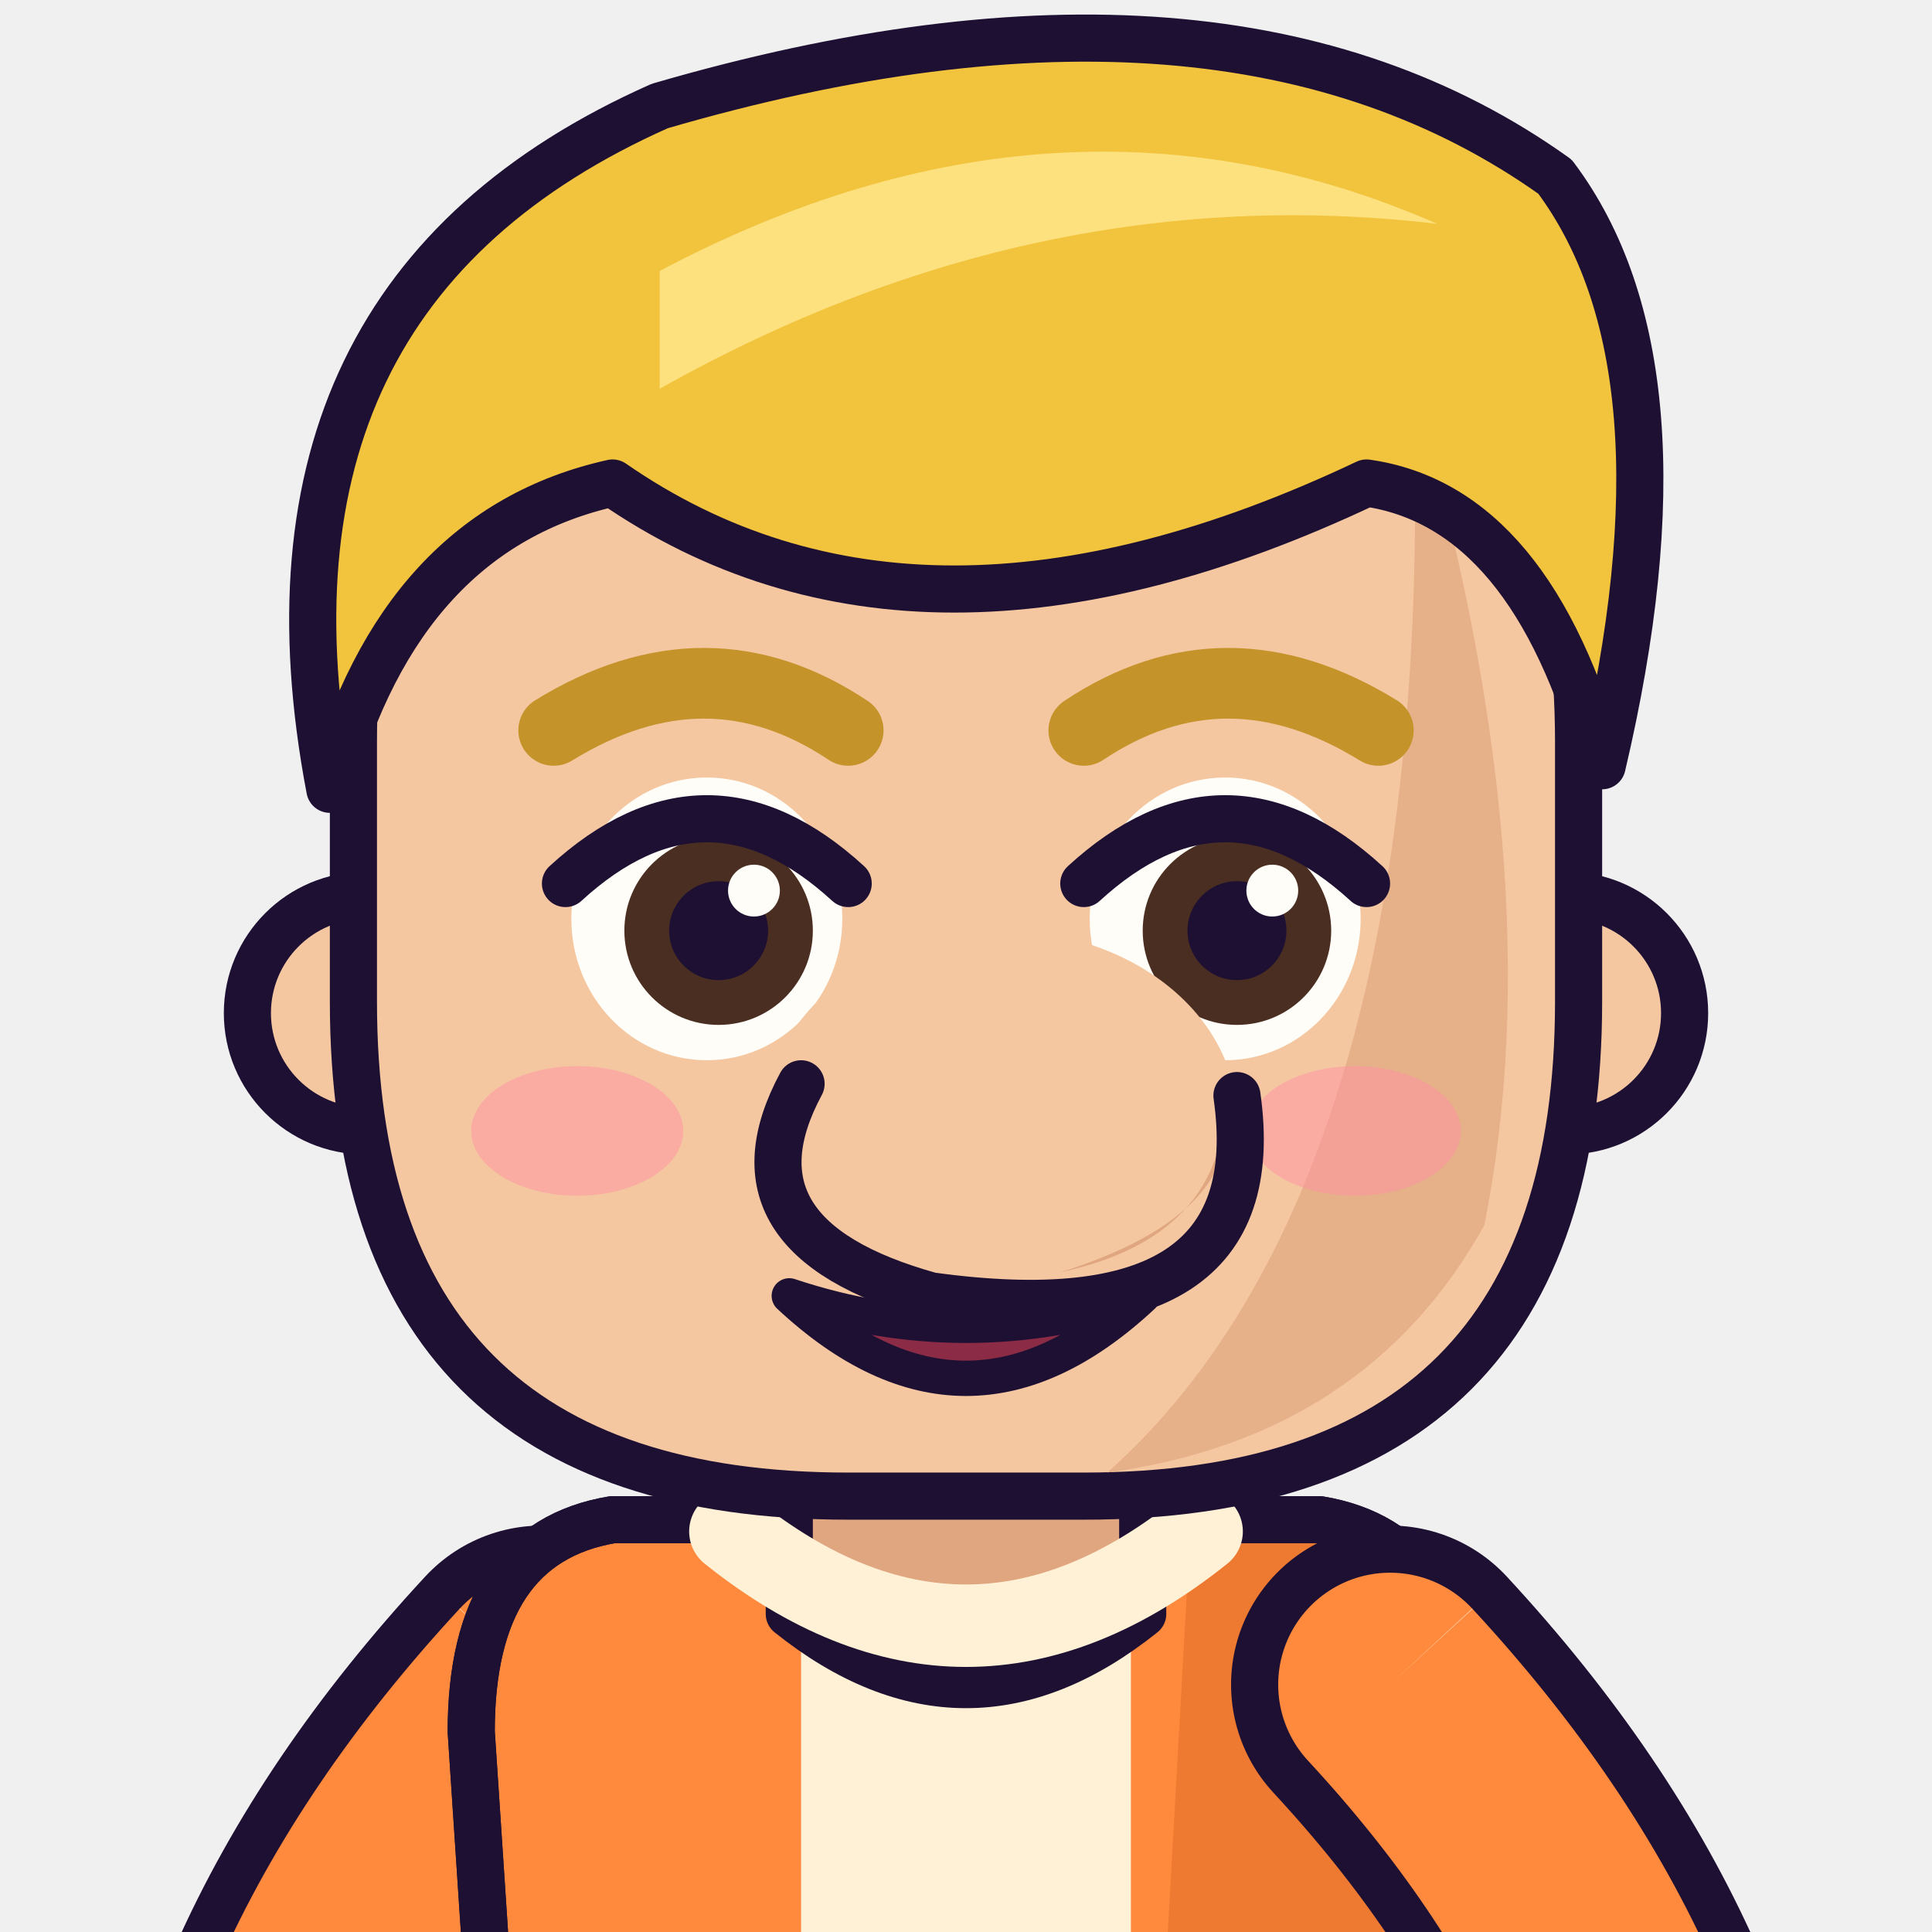
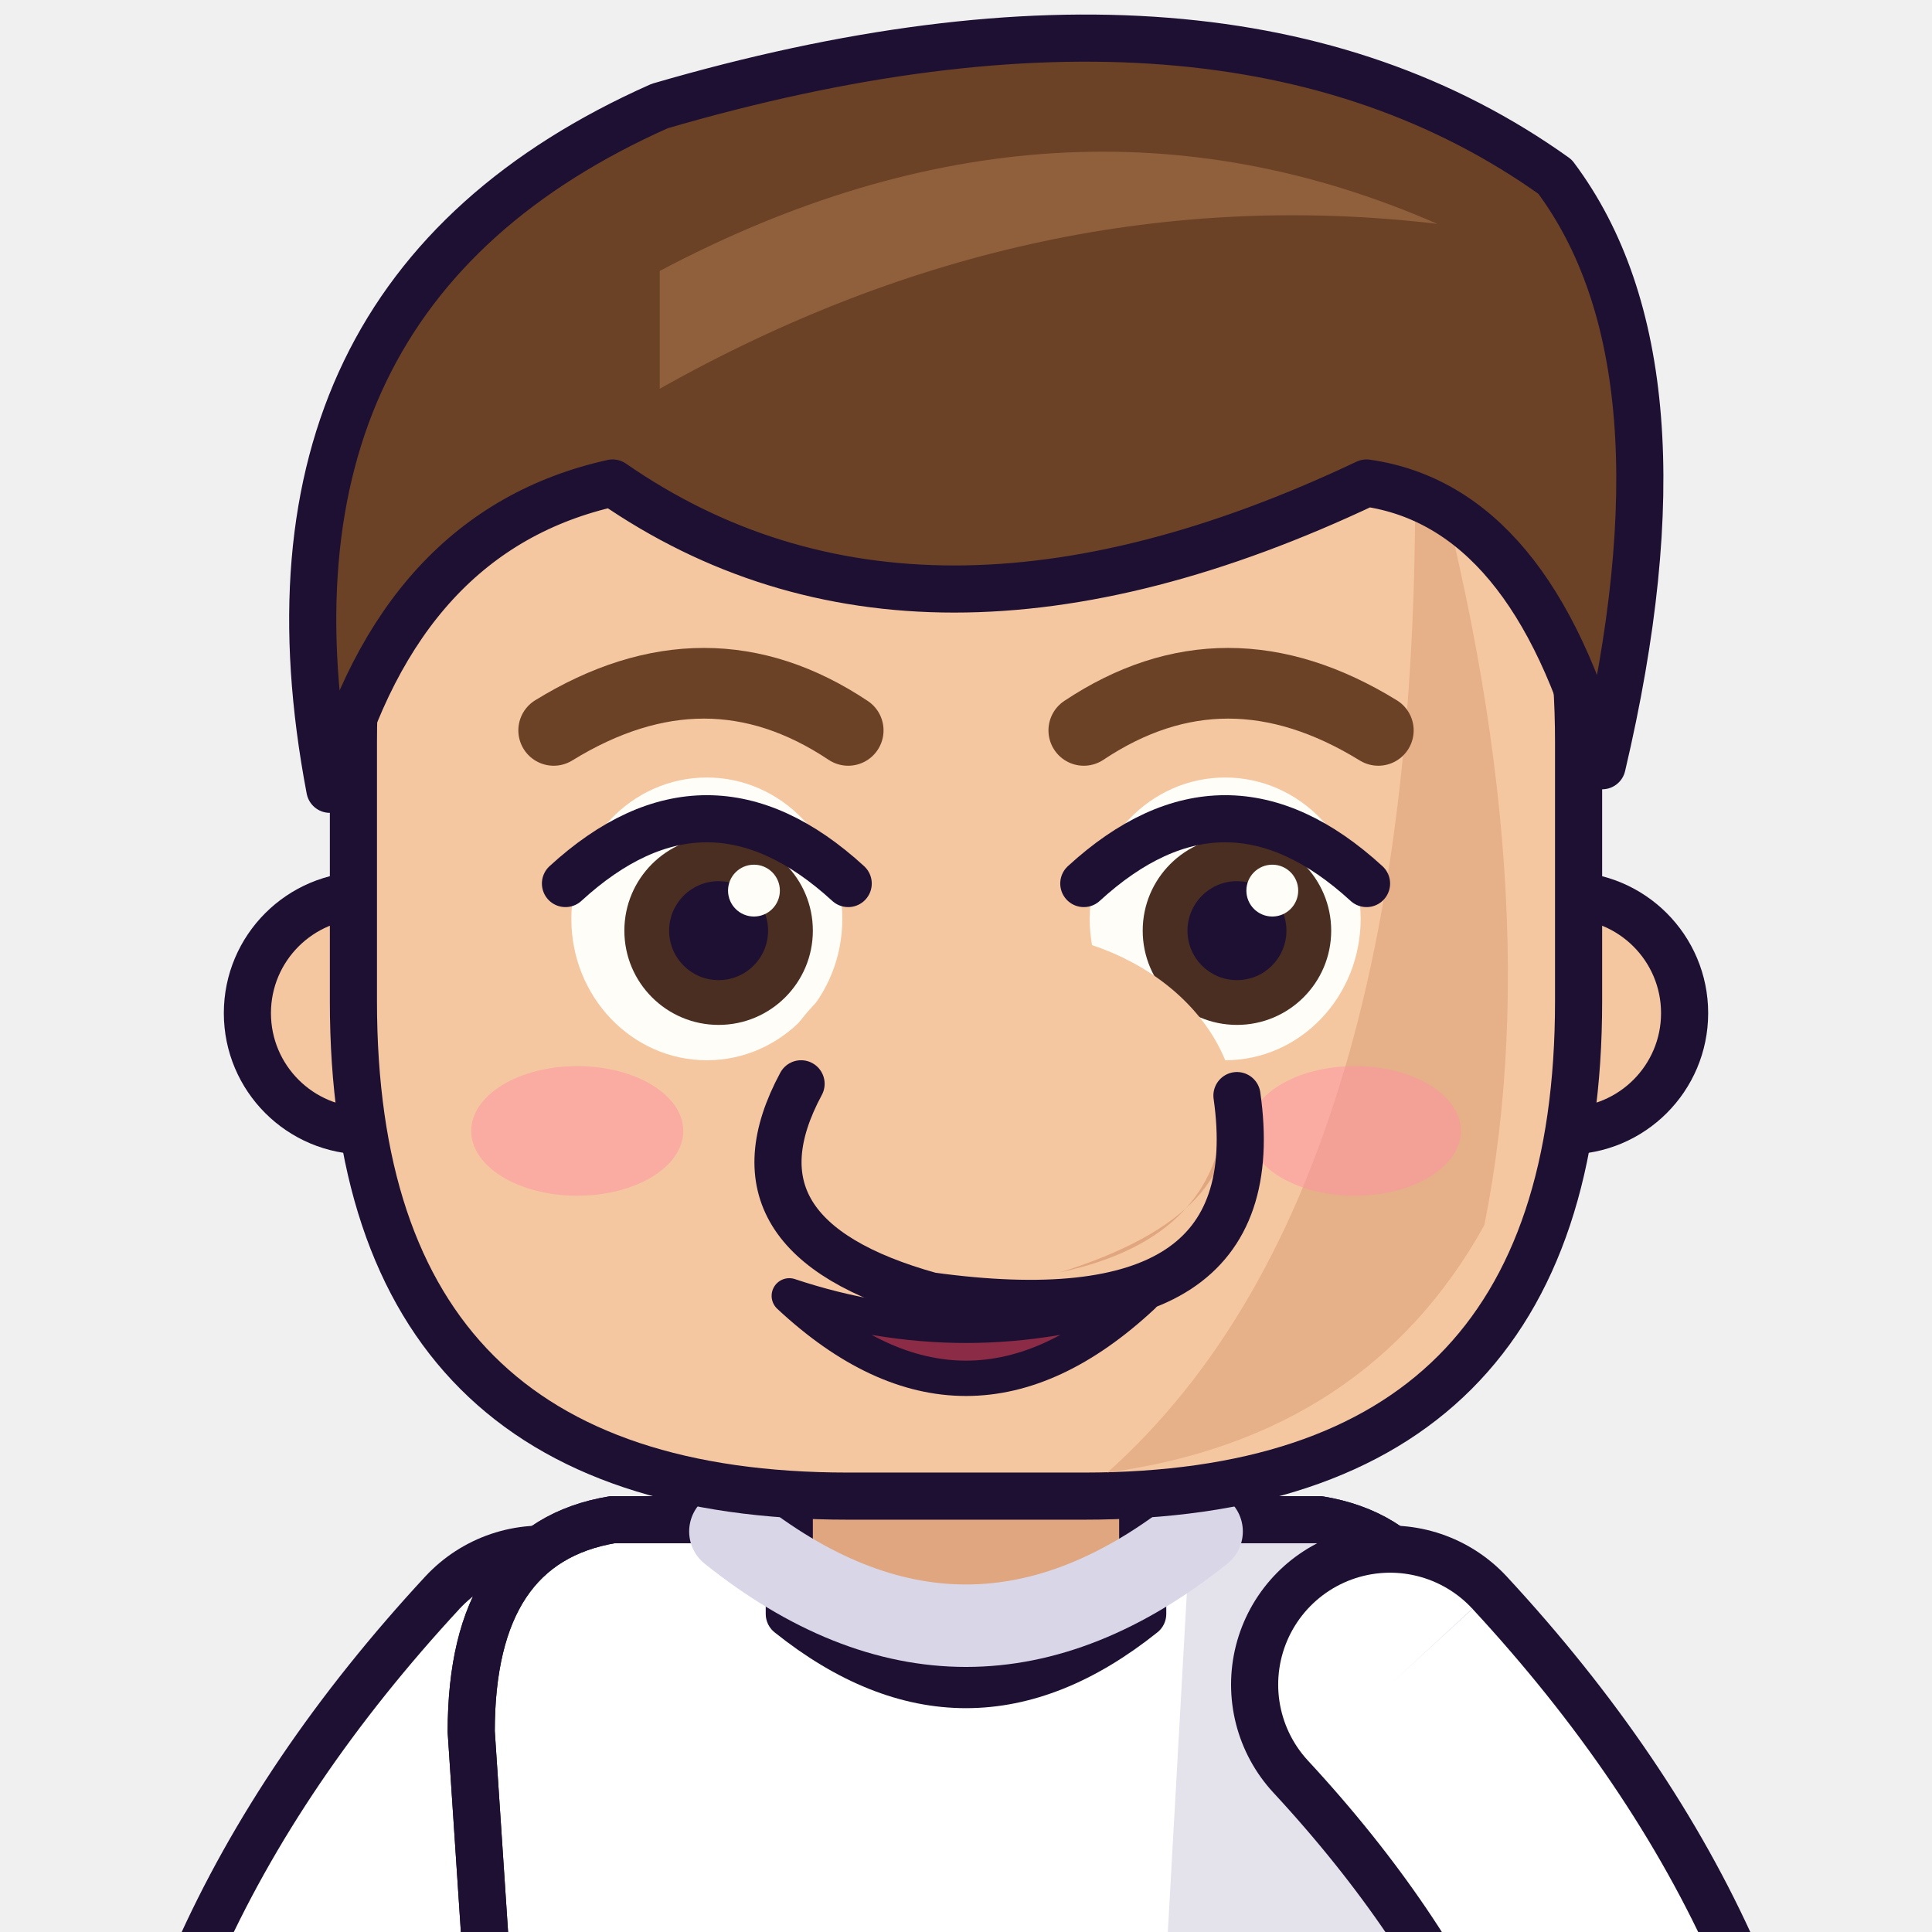
<svg xmlns="http://www.w3.org/2000/svg" viewBox="48 8 164 164" role="img" aria-label="Aguysan">
  <ellipse cx="130" cy="410" rx="67" ry="7" fill="#1E1033" opacity="0.28" />
-   <path d="M98 279L95 396H127L125 305L125 279Z" fill="#FFF1D6" stroke="#1E1033" stroke-width="4" stroke-linejoin="round" stroke-linecap="round" />
-   <path d="M162 279L165 396H133L135 305L135 279Z" fill="#FFF1D6" stroke="#1E1033" stroke-width="4" stroke-linejoin="round" stroke-linecap="round" />
-   <path d="M137 307L141 394H163L159 285Z" fill="#D9BE94" opacity="0.55" />
-   <path d="M122 408v-13q0 -7 -7 -7h-12q-18.6 3 -28 14q-2 3 0 6z" fill="#C85412" stroke="#1E1033" stroke-width="4" stroke-linejoin="round" stroke-linecap="round" />
-   <path d="M138 408v-13q0 -7 7 -7h12q18.6 3 28 14q2 3 0 6z" fill="#C85412" stroke="#1E1033" stroke-width="4" stroke-linejoin="round" stroke-linecap="round" />
+   <path d="M98 279L95 396H127L125 305L125 279Z" fill="#3B4A63" stroke="#1E1033" stroke-width="4" stroke-linejoin="round" stroke-linecap="round" />
+   <path d="M162 279L165 396H133L135 305L135 279Z" fill="#3B4A63" stroke="#1E1033" stroke-width="4" stroke-linejoin="round" stroke-linecap="round" />
+   <path d="M137 307L141 394H163L159 285Z" fill="#24304A" opacity="0.55" />
+   <path d="M122 408v-13q0 -7 -7 -7h-12q-18.6 3 -28 14q-2 3 0 6z" fill="#FFFFFF" stroke="#1E1033" stroke-width="4" stroke-linejoin="round" stroke-linecap="round" />
+   <path d="M138 408v-13q0 -7 7 -7h12q18.6 3 28 14q2 3 0 6z" fill="#FFFFFF" stroke="#1E1033" stroke-width="4" stroke-linejoin="round" stroke-linecap="round" />
  <path d="M94 151Q44 205 93 271" fill="none" stroke="#1E1033" stroke-width="27" stroke-linecap="round" />
-   <path d="M94 151Q44 205 93 271" fill="none" stroke="#FF8A3D" stroke-width="19" stroke-linecap="round" />
-   <path d="M94 151Q44 205 93 271" fill="none" stroke="#FFF1D6" stroke-width="19" stroke-linecap="butt" stroke-dasharray="0 110 14 400" />
+   <path d="M94 151Q44 205 93 271" fill="none" stroke="#FFFFFF" stroke-width="19" stroke-linecap="round" />
+   <path d="M94 151Q44 205 93 271" fill="none" stroke="#D9D6E8" stroke-width="19" stroke-linecap="butt" stroke-dasharray="0 62 14 400" />
  <circle cx="93" cy="271" r="11" fill="#F4C7A1" stroke="#1E1033" stroke-width="4" stroke-linejoin="round" stroke-linecap="round" />
  <clipPath id="torso">
    <path d="M100 137Q88 139 88 155L97 291Q130 297 163 291L172 155Q172 139 160 137Z" />
  </clipPath>
-   <path d="M100 137Q88 139 88 155L97 291Q130 297 163 291L172 155Q172 139 160 137Z" fill="#FF8A3D" stroke="#1E1033" stroke-width="4" stroke-linejoin="round" stroke-linecap="round" />
+   <path d="M100 137Q88 139 88 155L97 291Q130 297 163 291L172 155Q172 139 160 137Z" fill="#FFFFFF" stroke="#1E1033" stroke-width="4" stroke-linejoin="round" stroke-linecap="round" />
  <g clip-path="url(#torso)">
-     <path d="M116 137h28v166h-28z" fill="#FFF1D6" opacity="1" />
-     <path d="M149.32 133H178V301H139.9Z" fill="#C85412" opacity="0.32" />
+     <path d="M96 185l16 26l14 -26M134 185h30" fill="none" stroke="#1C1A22" stroke-width="7" stroke-linejoin="round" />
+     <path d="M149.32 133H178V301H139.9Z" fill="#A9A6C4" opacity="0.32" />
  </g>
  <path d="M100 137Q88 139 88 155L97 291Q130 297 163 291L172 155Q172 139 160 137Z" fill="none" stroke="#1E1033" stroke-width="4" stroke-linejoin="round" stroke-linecap="round" />
  <path d="M115 129h30v16q-15 12 -30 0z" fill="#E0A67F" stroke="#1E1033" stroke-width="4" stroke-linejoin="round" stroke-linecap="round" />
-   <path d="M110 138q20 16 40 0" fill="none" stroke="#FFF1D6" stroke-width="7" stroke-linecap="round" />
+   <path d="M110 138q20 16 40 0" fill="none" stroke="#D9D6E8" stroke-width="7" stroke-linecap="round" />
  <path d="M166 151Q216 205 167 271" fill="none" stroke="#1E1033" stroke-width="27" stroke-linecap="round" />
-   <path d="M166 151Q216 205 167 271" fill="none" stroke="#FF8A3D" stroke-width="19" stroke-linecap="round" />
-   <path d="M166 151Q216 205 167 271" fill="none" stroke="#FFF1D6" stroke-width="19" stroke-linecap="butt" stroke-dasharray="0 110 14 400" />
+   <path d="M166 151Q216 205 167 271" fill="none" stroke="#FFFFFF" stroke-width="19" stroke-linecap="round" />
+   <path d="M166 151Q216 205 167 271" fill="none" stroke="#D9D6E8" stroke-width="19" stroke-linecap="butt" stroke-dasharray="0 62 14 400" />
  <circle cx="167" cy="271" r="11" fill="#F4C7A1" stroke="#1E1033" stroke-width="4" stroke-linejoin="round" stroke-linecap="round" />
  <circle cx="79" cy="94" r="10" fill="#F4C7A1" stroke="#1E1033" stroke-width="4" stroke-linejoin="round" stroke-linecap="round" />
  <circle cx="181" cy="94" r="10" fill="#F4C7A1" stroke="#1E1033" stroke-width="4" stroke-linejoin="round" stroke-linecap="round" />
  <path d="M120 29h20q42 0 42 42v22q0 42 -42 42h-20q-42 0 -42 -42v-22q0 -42 42 -42z" fill="#F4C7A1" stroke="#1E1033" stroke-width="4" stroke-linejoin="round" stroke-linecap="round" />
  <path d="M168 41Q180 82 174 112Q164 130 142 133Q170 108 168 41Z" fill="#E0A67F" opacity="0.7" />
  <ellipse cx="97" cy="104" rx="9" ry="5.5" fill="#FF8FA3" opacity="0.5" />
  <ellipse cx="163" cy="104" rx="9" ry="5.5" fill="#FF8FA3" opacity="0.5" />
  <ellipse cx="108" cy="86" rx="11.5" ry="12" fill="#FFFDF7" />
  <circle cx="109" cy="87" r="8" fill="#4A2E22" />
  <circle cx="109" cy="87" r="4.2" fill="#1E1033" />
  <circle cx="112" cy="83.6" r="2.2" fill="#FFFDF7" />
  <path d="M96 83Q108 72 120 83" fill="none" stroke="#1E1033" stroke-width="4" stroke-linecap="round" stroke-linejoin="round" />
  <ellipse cx="152" cy="86" rx="11.5" ry="12" fill="#FFFDF7" />
  <circle cx="153" cy="87" r="8" fill="#4A2E22" />
  <circle cx="153" cy="87" r="4.2" fill="#1E1033" />
  <circle cx="156" cy="83.6" r="2.2" fill="#FFFDF7" />
  <path d="M140 83Q152 72 164 83" fill="none" stroke="#1E1033" stroke-width="4" stroke-linecap="round" stroke-linejoin="round" />
-   <path d="M120 70Q108 62 95 70" fill="none" stroke="#C4932A" stroke-width="6" stroke-linecap="round" stroke-linejoin="round" />
-   <path d="M140 70Q152 62 165 70" fill="none" stroke="#C4932A" stroke-width="6" stroke-linecap="round" stroke-linejoin="round" />
+   <path d="M120 70Q108 62 95 70" fill="none" stroke="#6B4226" stroke-width="6" stroke-linecap="round" stroke-linejoin="round" />
+   <path d="M140 70Q152 62 165 70" fill="none" stroke="#6B4226" stroke-width="6" stroke-linecap="round" stroke-linejoin="round" />
  <ellipse cx="133" cy="103" rx="20" ry="16" fill="#F4C7A1" />
  <path d="M138 116Q152 113 152 101Q154 111 138 116Z" fill="#E0A67F" opacity="1" />
  <path d="M116 100Q109 113 127 118Q156 122 153 101" fill="none" stroke="#1E1033" stroke-width="4" stroke-linecap="round" stroke-linejoin="round" />
  <path d="M115 118q15 14 30 0q-15 5 -30 0z" fill="#8C2B45" stroke="#1E1033" stroke-width="3" stroke-linejoin="round" stroke-linecap="round" />
-   <path d="M76 75Q68 33 104 17Q152 3 180 23Q192 39 184 73Q178 51 164 49Q126 67 100 49Q82 53 76 75Z" fill="#F2C43D" stroke="#1E1033" stroke-width="4" stroke-linejoin="round" stroke-linecap="round" />
-   <path d="M104 31Q138 13 170 27Q136 23 104 41Z" fill="#FFE68A" opacity="0.85" />
+   <path d="M76 75Q68 33 104 17Q152 3 180 23Q192 39 184 73Q178 51 164 49Q126 67 100 49Q82 53 76 75Z" fill="#6B4226" stroke="#1E1033" stroke-width="4" stroke-linejoin="round" stroke-linecap="round" />
+   <path d="M104 31Q138 13 170 27Q136 23 104 41Z" fill="#96653F" opacity="0.85" />
</svg>
